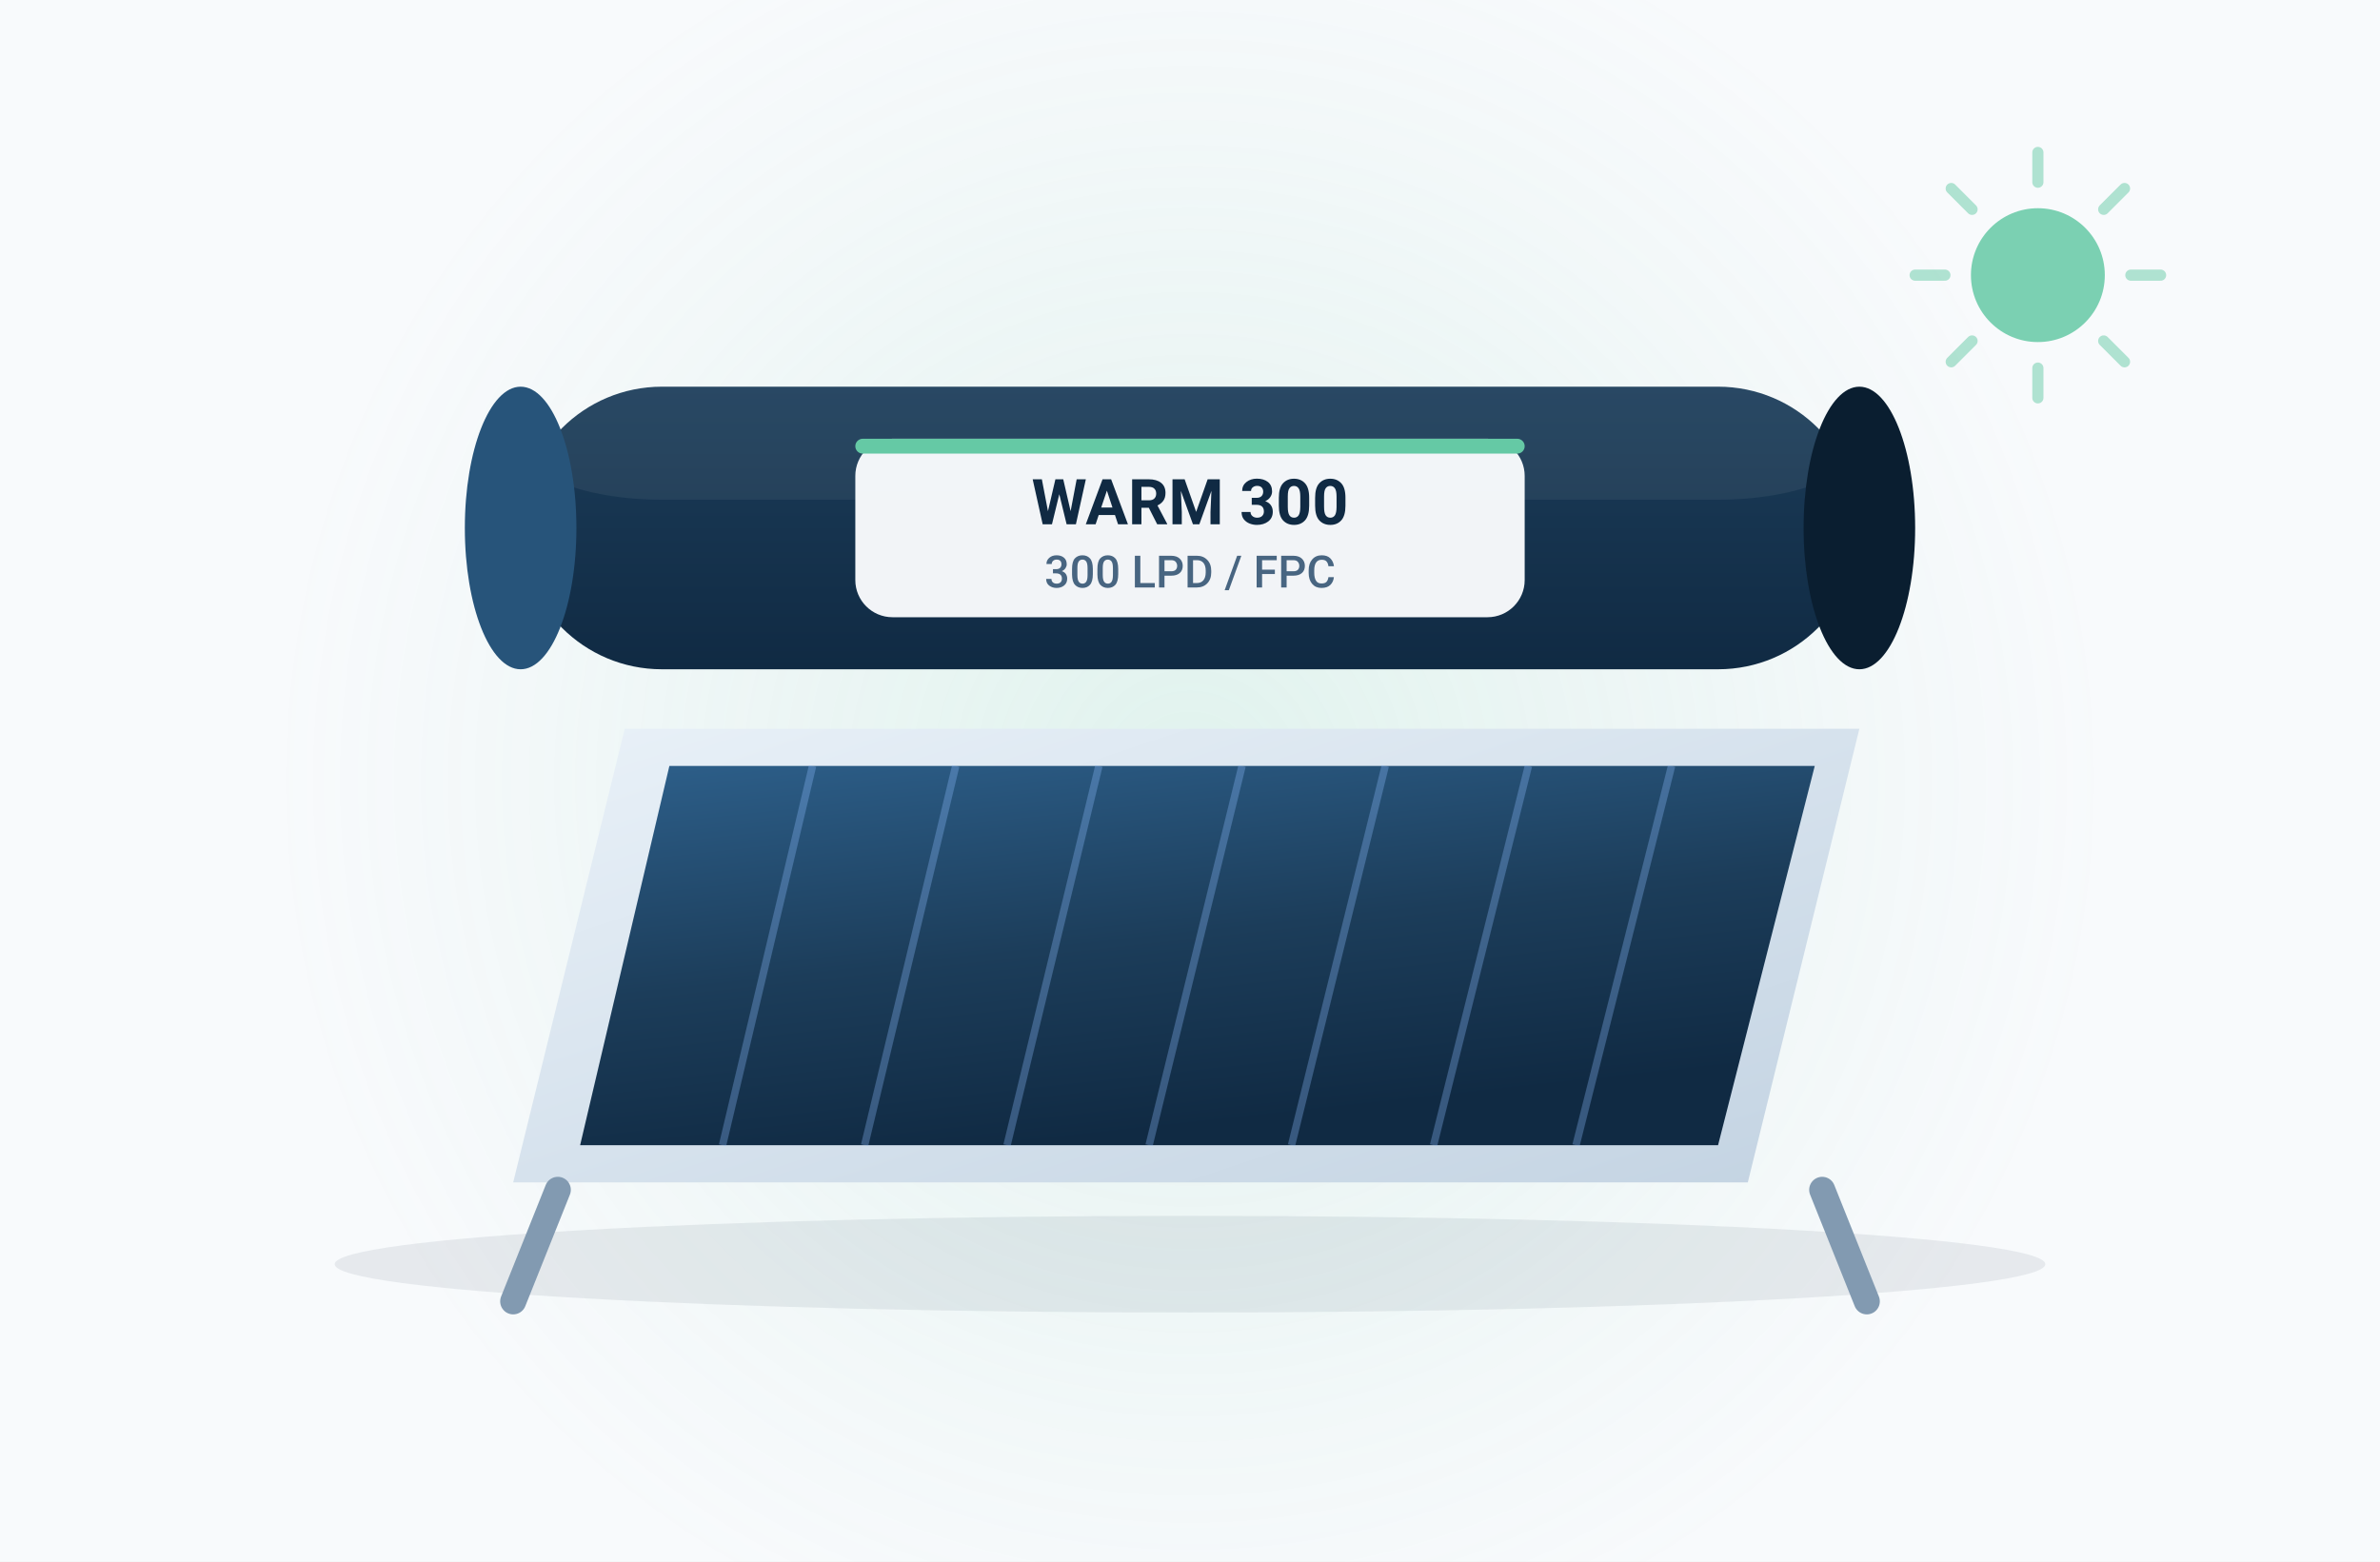
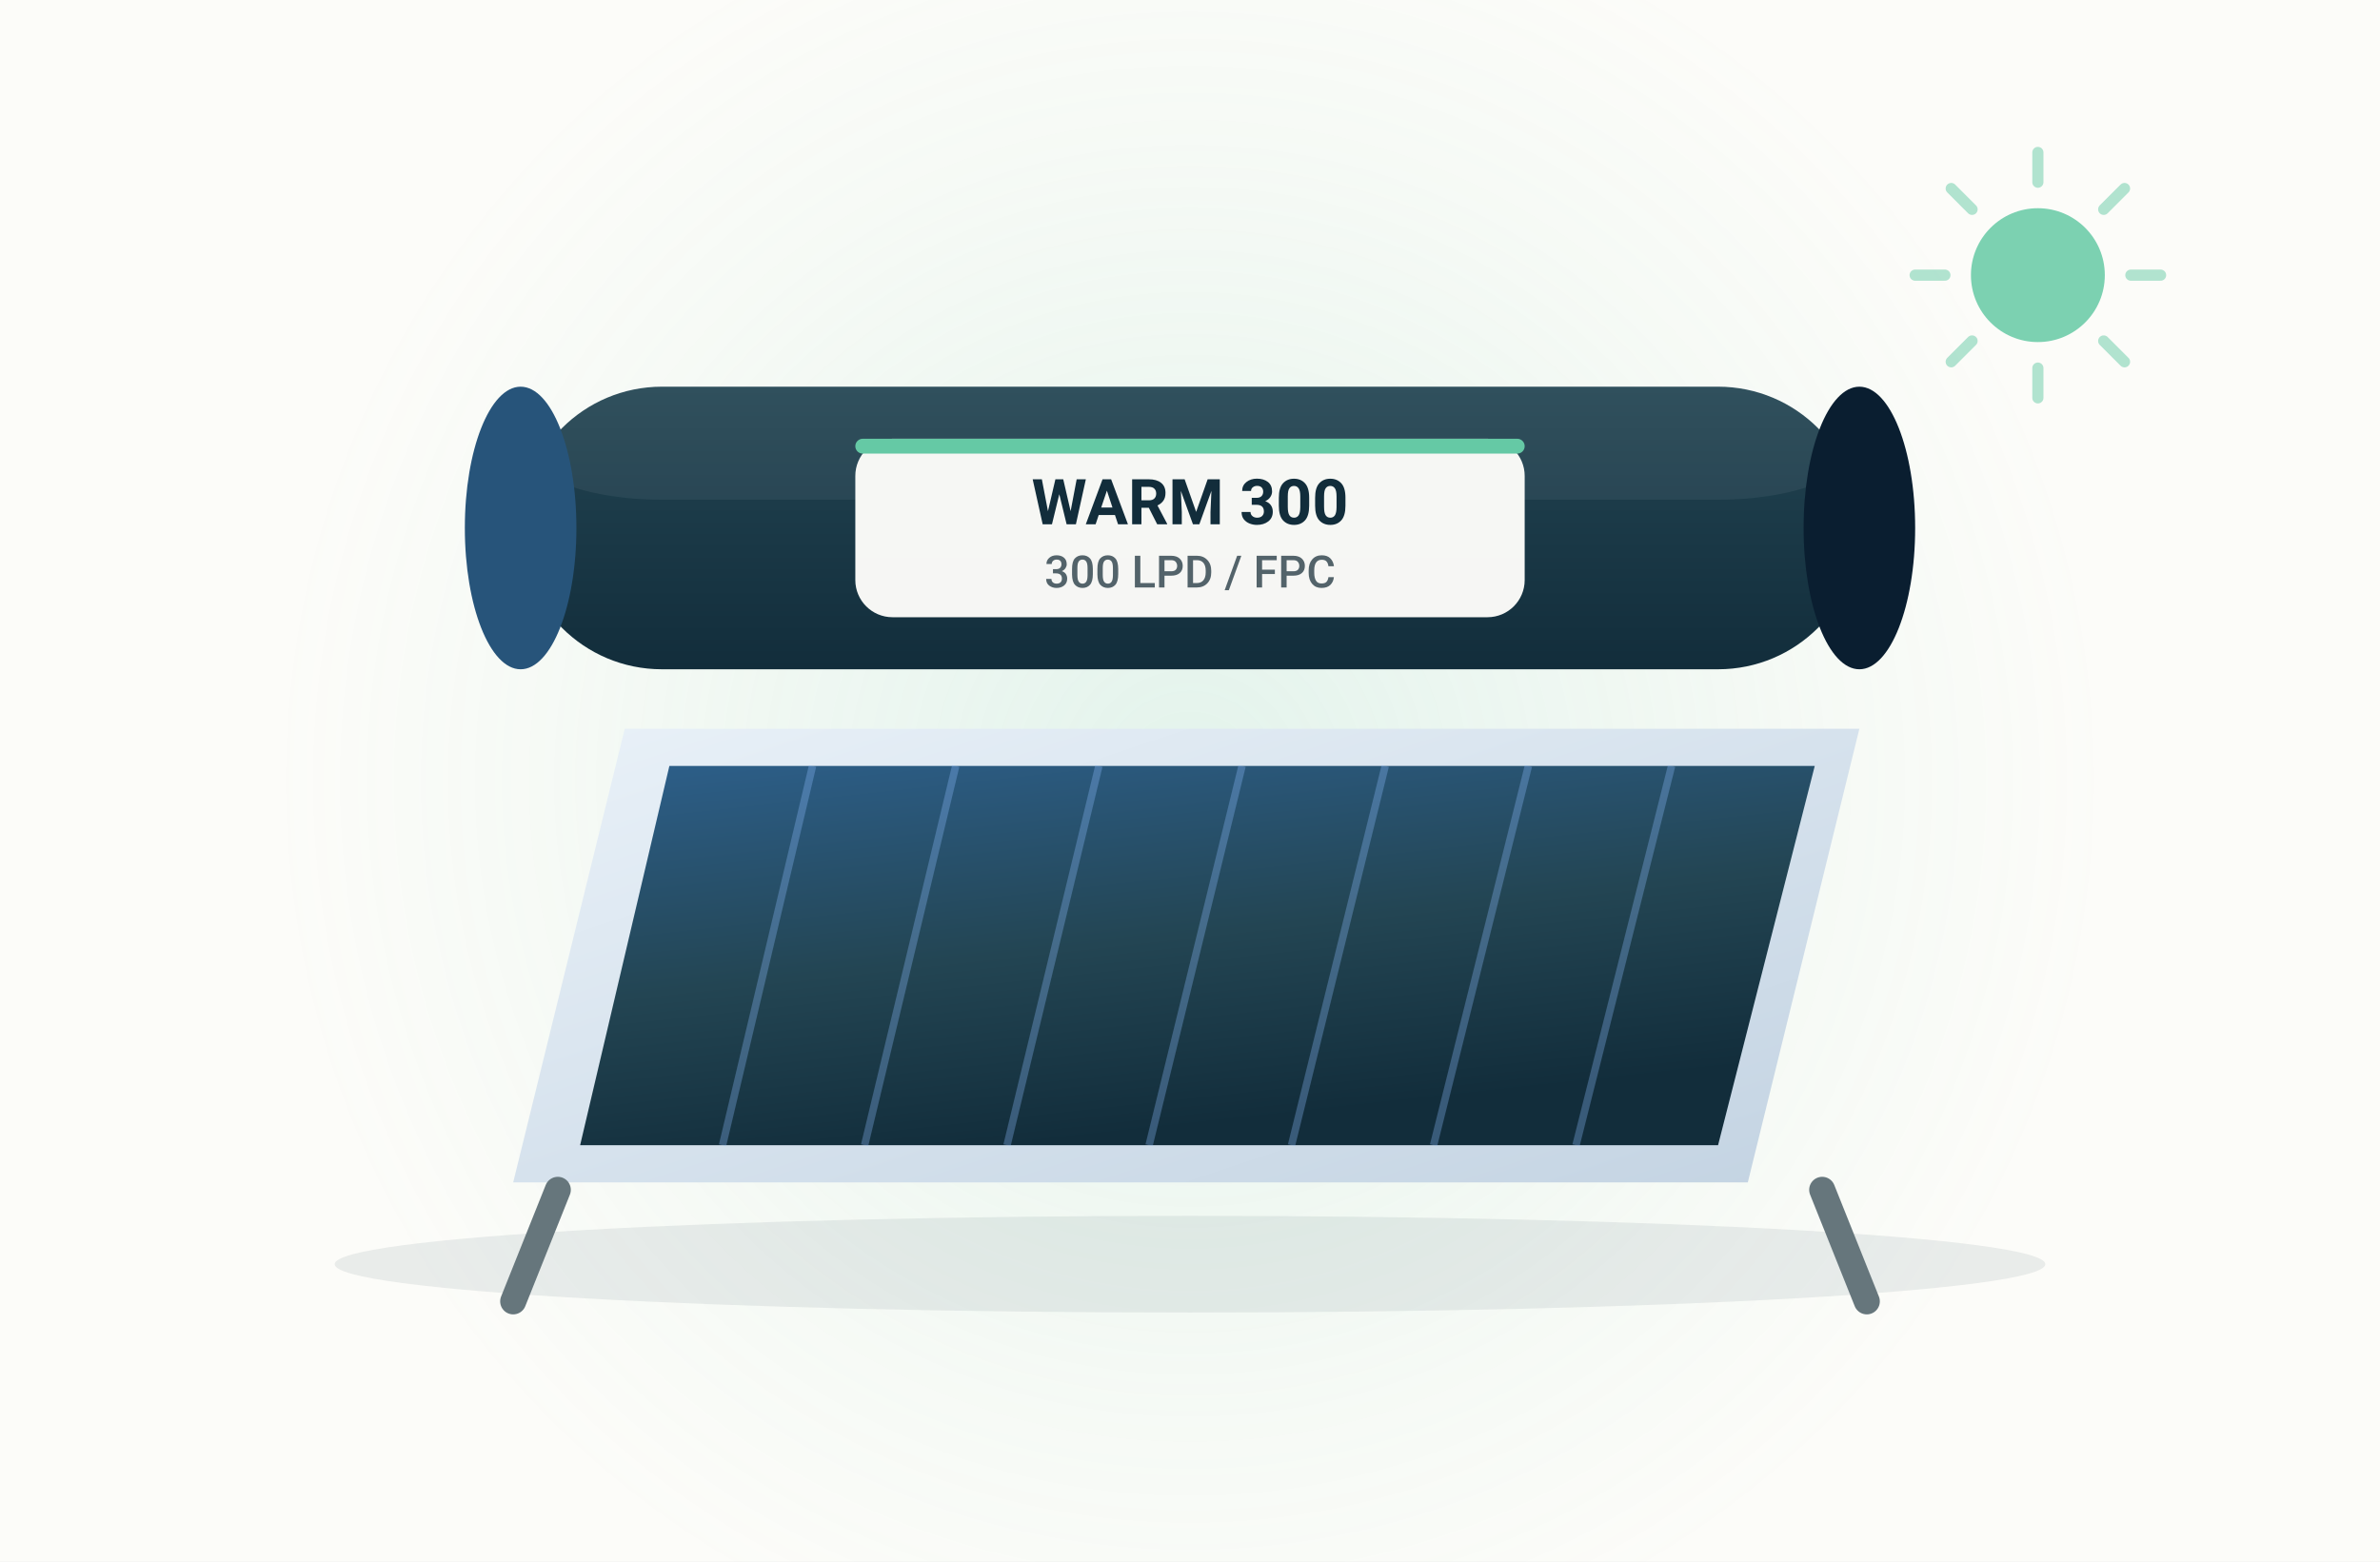
<svg xmlns="http://www.w3.org/2000/svg" viewBox="0 0 640 420" width="640" height="420" role="img" aria-label="Cibi Warm 300 flat plate solar water heater">
  <defs>
    <linearGradient id="glassFace" x1="0" y1="0" x2="0.35" y2="1">
      <stop offset="0%" stop-color="#2d5f8a" />
-       <stop offset="55%" stop-color="#1c3d5a" />
-       <stop offset="100%" stop-color="#102a43" />
+       <stop offset="55%" stop-color="#234553" />
+       <stop offset="100%" stop-color="#122d3b" />
    </linearGradient>
    <linearGradient id="caseFront" x1="0" y1="0" x2="0" y2="1">
-       <stop offset="0%" stop-color="#1c3d5a" />
-       <stop offset="100%" stop-color="#102a43" />
+       <stop offset="0%" stop-color="#234553" />
+       <stop offset="100%" stop-color="#122d3b" />
    </linearGradient>
    <linearGradient id="metal" x1="0" y1="0" x2="1" y2="1">
      <stop offset="0%" stop-color="#e9f1f8" />
      <stop offset="100%" stop-color="#c3d3e2" />
    </linearGradient>
    <radialGradient id="glow">
      <stop offset="0%" stop-color="#65c9a5" stop-opacity="0.16" />
      <stop offset="70%" stop-color="#65c9a5" stop-opacity="0.04" />
      <stop offset="100%" stop-color="#65c9a5" stop-opacity="0" />
    </radialGradient>
  </defs>
-   <rect width="640" height="420" fill="#f8fafc" />
+   <rect width="640" height="420" fill="#fcfcf9" />
  <circle cx="320" cy="210" r="248" fill="url(#glow)" />
-   <ellipse cx="320" cy="340" rx="230" ry="13" fill="#102a43" opacity="0.08" />
+   <ellipse cx="320" cy="340" rx="230" ry="13" fill="#122d3b" opacity="0.08" />
  <line x1="573" y1="74" x2="581" y2="74" stroke="#65c9a5" stroke-width="3" stroke-linecap="round" opacity="0.5" />
  <line x1="565.7" y1="91.7" x2="571.3" y2="97.3" stroke="#65c9a5" stroke-width="3" stroke-linecap="round" opacity="0.5" />
  <line x1="548" y1="99" x2="548" y2="107" stroke="#65c9a5" stroke-width="3" stroke-linecap="round" opacity="0.5" />
  <line x1="530.3" y1="91.7" x2="524.7" y2="97.3" stroke="#65c9a5" stroke-width="3" stroke-linecap="round" opacity="0.5" />
  <line x1="523" y1="74" x2="515" y2="74" stroke="#65c9a5" stroke-width="3" stroke-linecap="round" opacity="0.5" />
  <line x1="530.3" y1="56.3" x2="524.7" y2="50.7" stroke="#65c9a5" stroke-width="3" stroke-linecap="round" opacity="0.5" />
  <line x1="548" y1="49" x2="548" y2="41" stroke="#65c9a5" stroke-width="3" stroke-linecap="round" opacity="0.5" />
  <line x1="565.7" y1="56.3" x2="571.3" y2="50.7" stroke="#65c9a5" stroke-width="3" stroke-linecap="round" opacity="0.5" />
  <circle cx="548" cy="74" r="18" fill="#65c9a5" opacity="0.85" />
  <path d="M168 196 L500 196 L470 318 L138 318 Z" fill="url(#metal)" />
  <path d="M180 206 L488 206 L462 308 L156 308 Z" fill="url(#glassFace)" />
  <line x1="218.5" y1="206" x2="194.3" y2="308" stroke="#8dbcff" stroke-width="2" opacity="0.32" />
  <line x1="257" y1="206" x2="232.5" y2="308" stroke="#8dbcff" stroke-width="2" opacity="0.32" />
  <line x1="295.5" y1="206" x2="270.8" y2="308" stroke="#8dbcff" stroke-width="2" opacity="0.32" />
  <line x1="334" y1="206" x2="309" y2="308" stroke="#8dbcff" stroke-width="2" opacity="0.32" />
  <line x1="372.5" y1="206" x2="347.3" y2="308" stroke="#8dbcff" stroke-width="2" opacity="0.32" />
  <line x1="411" y1="206" x2="385.5" y2="308" stroke="#8dbcff" stroke-width="2" opacity="0.32" />
  <line x1="449.5" y1="206" x2="423.8" y2="308" stroke="#8dbcff" stroke-width="2" opacity="0.32" />
-   <path d="M150 320 L138 350 M490 320 L502 350" stroke="#829ab1" stroke-width="7" stroke-linecap="round" />
+   <path d="M150 320 L138 350 M490 320 L502 350" stroke="#66767c" stroke-width="7" stroke-linecap="round" />
  <rect x="140" y="104" width="360" height="76" rx="38" fill="url(#caseFront)" />
  <rect x="140" y="104" width="360" height="30.4" rx="38" fill="#ffffff" opacity="0.06" />
  <ellipse cx="140" cy="142" rx="15" ry="38" fill="#27547a" />
  <ellipse cx="500" cy="142" rx="15" ry="38" fill="#0a1e30" />
-   <rect x="230" y="118" width="180" height="48" rx="10" fill="#f8fafc" opacity="0.97" />
+   <rect x="230" y="118" width="180" height="48" rx="10" fill="#fcfcf9" opacity="0.97" />
  <rect x="230" y="118" width="180" height="4" rx="2" fill="#65c9a5" />
-   <text x="320" y="141" text-anchor="middle" font-family="system-ui,-apple-system,'Segoe UI',Roboto,'Helvetica Neue',Arial,sans-serif" font-size="17" font-weight="700" fill="#102a43">WARM 300</text>
-   <text x="320" y="158" text-anchor="middle" font-family="system-ui,-apple-system,'Segoe UI',Roboto,'Helvetica Neue',Arial,sans-serif" font-size="12" font-weight="500" fill="#486581">300 LPD / FPC</text>
+   <text x="320" y="141" text-anchor="middle" font-family="system-ui,-apple-system,'Segoe UI',Roboto,'Helvetica Neue',Arial,sans-serif" font-size="17" font-weight="700" fill="#122d3b">WARM 300</text>
+   <text x="320" y="158" text-anchor="middle" font-family="system-ui,-apple-system,'Segoe UI',Roboto,'Helvetica Neue',Arial,sans-serif" font-size="12" font-weight="500" fill="#53636a">300 LPD / FPC</text>
</svg>
